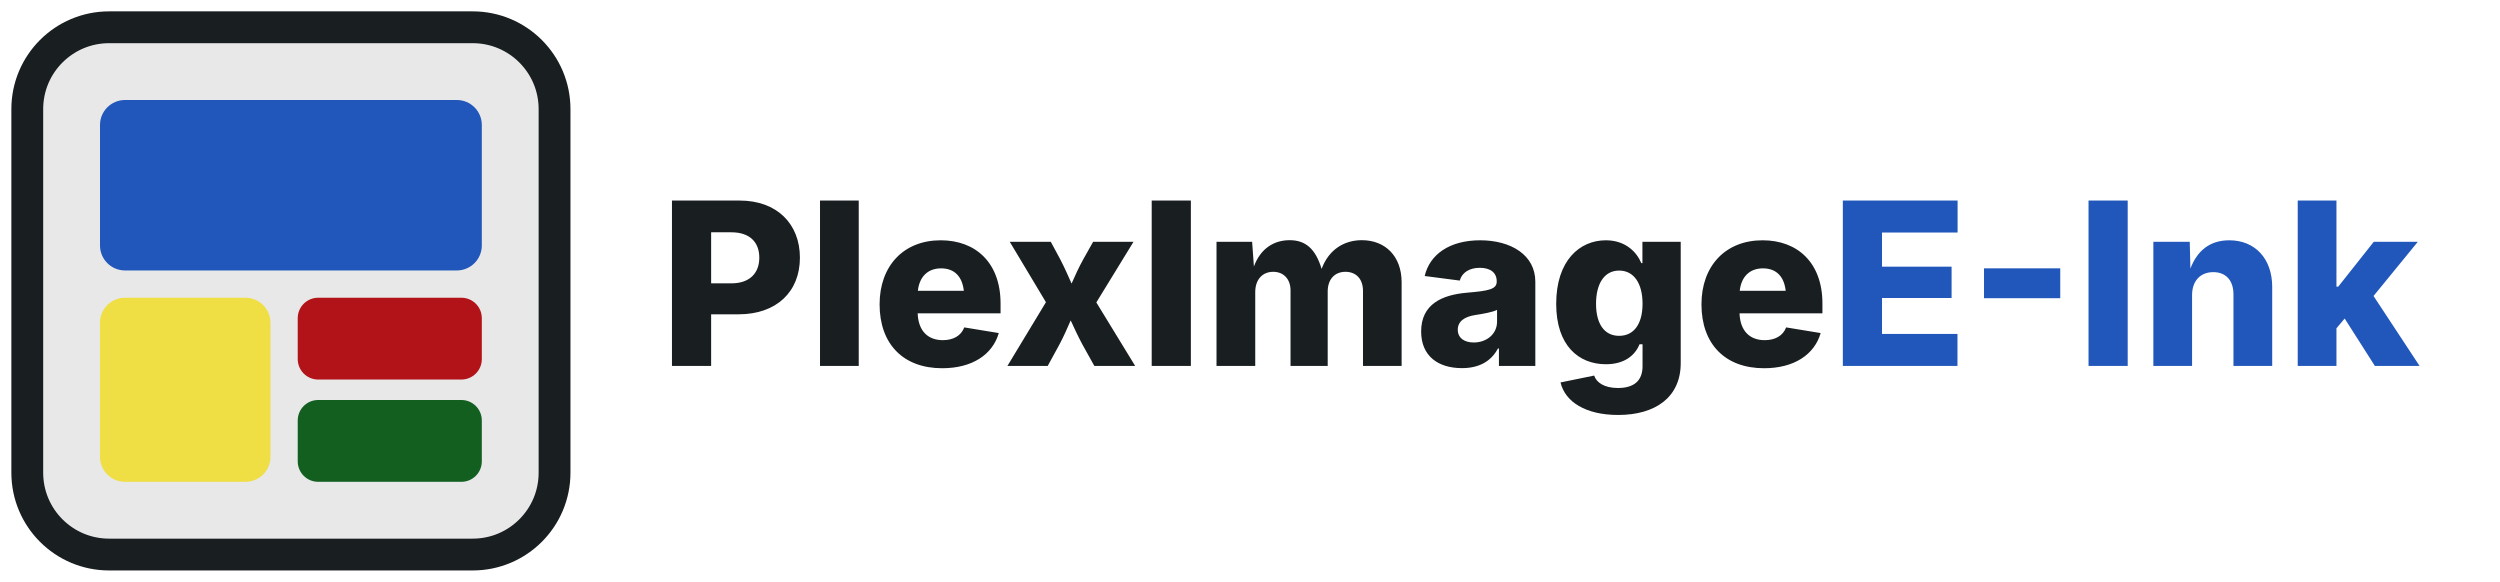
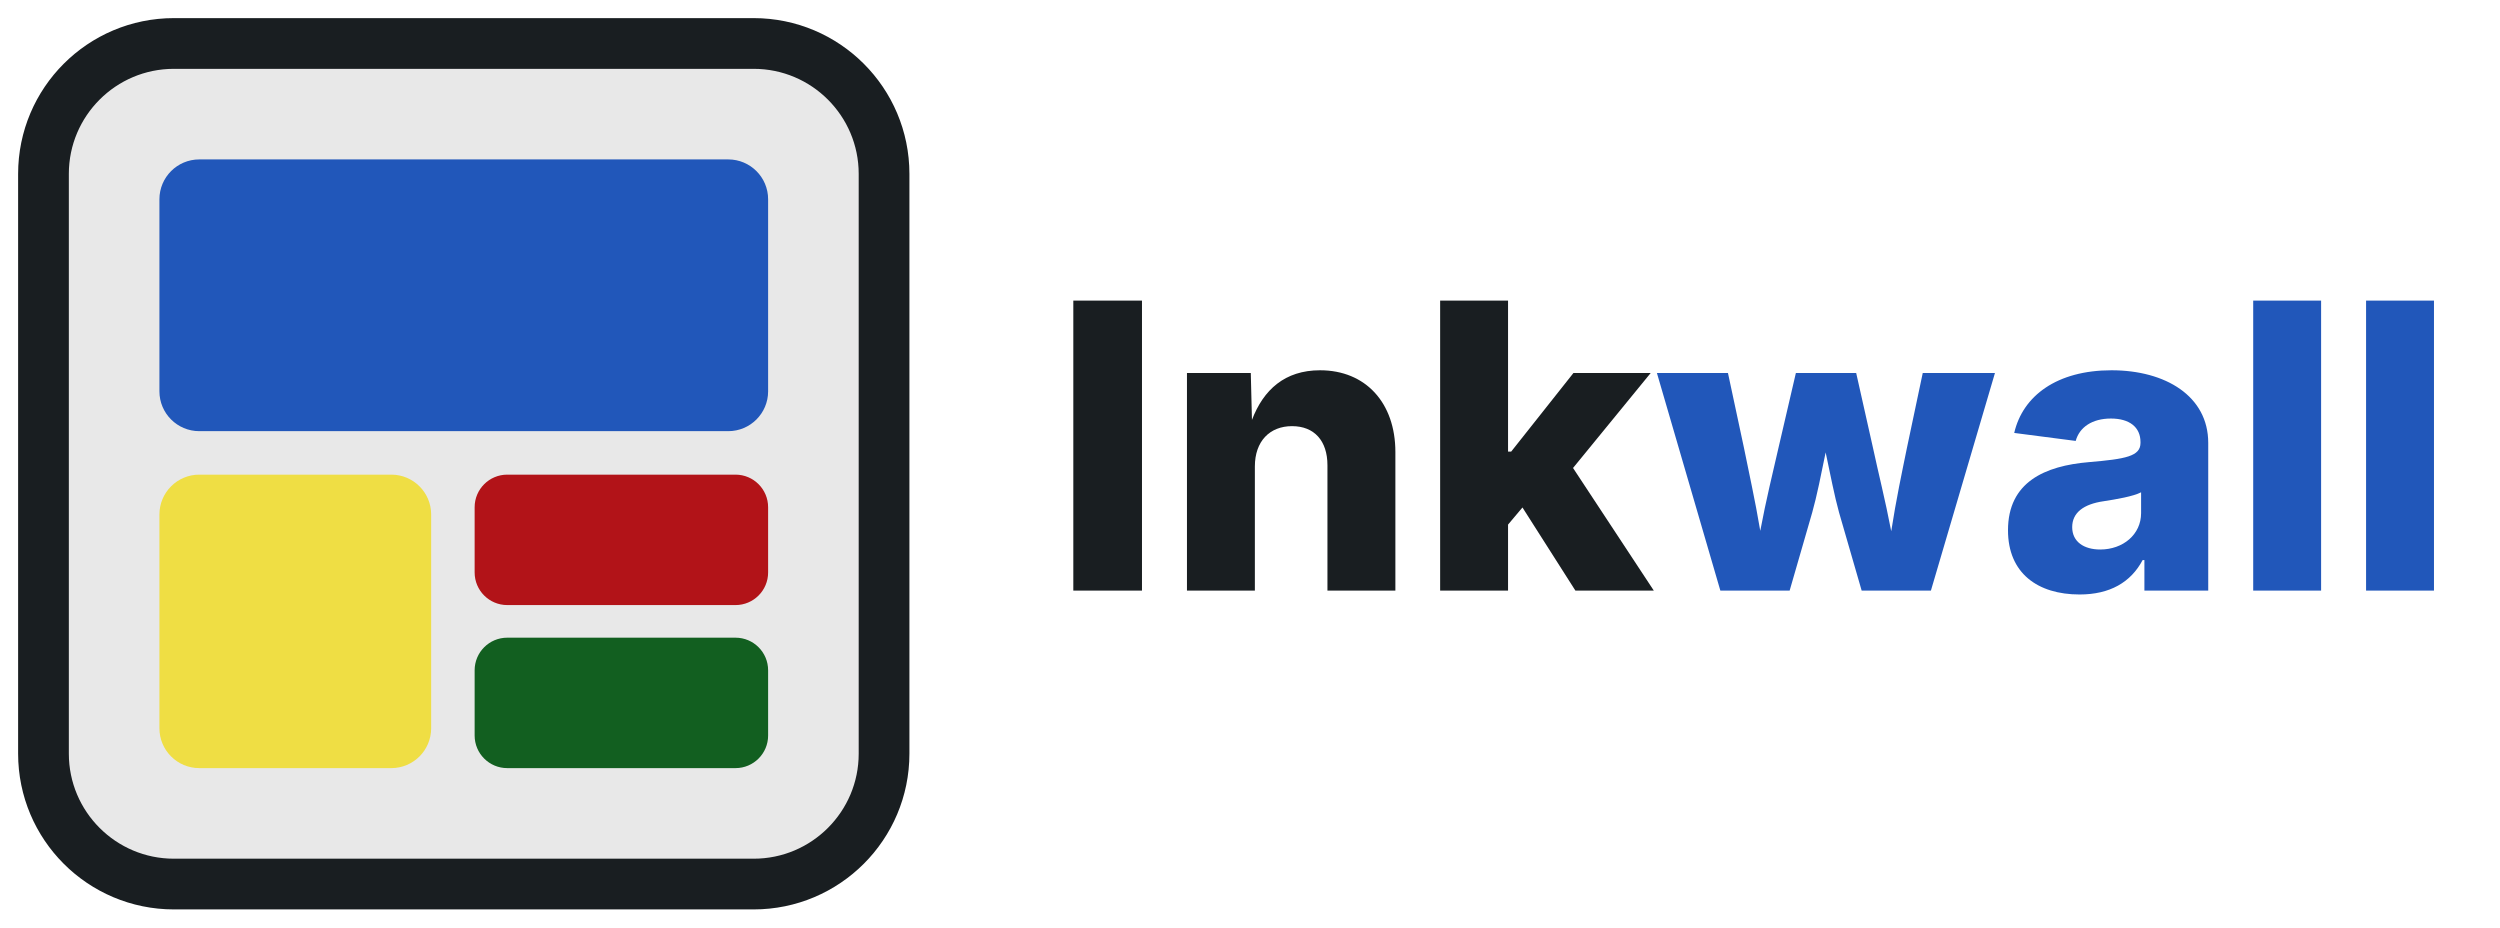
- <svg xmlns="http://www.w3.org/2000/svg" viewBox="0 0 2200 512">
+ <svg xmlns="http://www.w3.org/2000/svg" viewBox="0 0 1380 512">
  <g>
    <rect x="24" y="24" width="464" height="464" rx="72" fill="#e8e8e8" stroke="#191e21" stroke-width="28" />
    <rect x="88" y="88" width="336" height="150" rx="22" fill="#2157ba" />
    <rect x="88" y="262" width="150" height="162" rx="22" fill="#efde44" />
    <rect x="262" y="262" width="162" height="72" rx="18" fill="#b21318" />
    <rect x="262" y="352" width="162" height="72" rx="18" fill="#125f20" />
  </g>
-   <text x="580" y="322" font-family="'Segoe UI', Inter, 'Helvetica Neue', Arial, sans-serif" font-weight="800" font-size="200" fill="#191e21">PlexImage<tspan fill="#2157ba">E-Ink</tspan>
+   <text x="580" y="326" font-family="'Segoe UI', Inter, 'Helvetica Neue', Arial, sans-serif" font-weight="800" font-size="220" fill="#191e21">Ink<tspan fill="#2157ba">wall</tspan>
  </text>
</svg>
